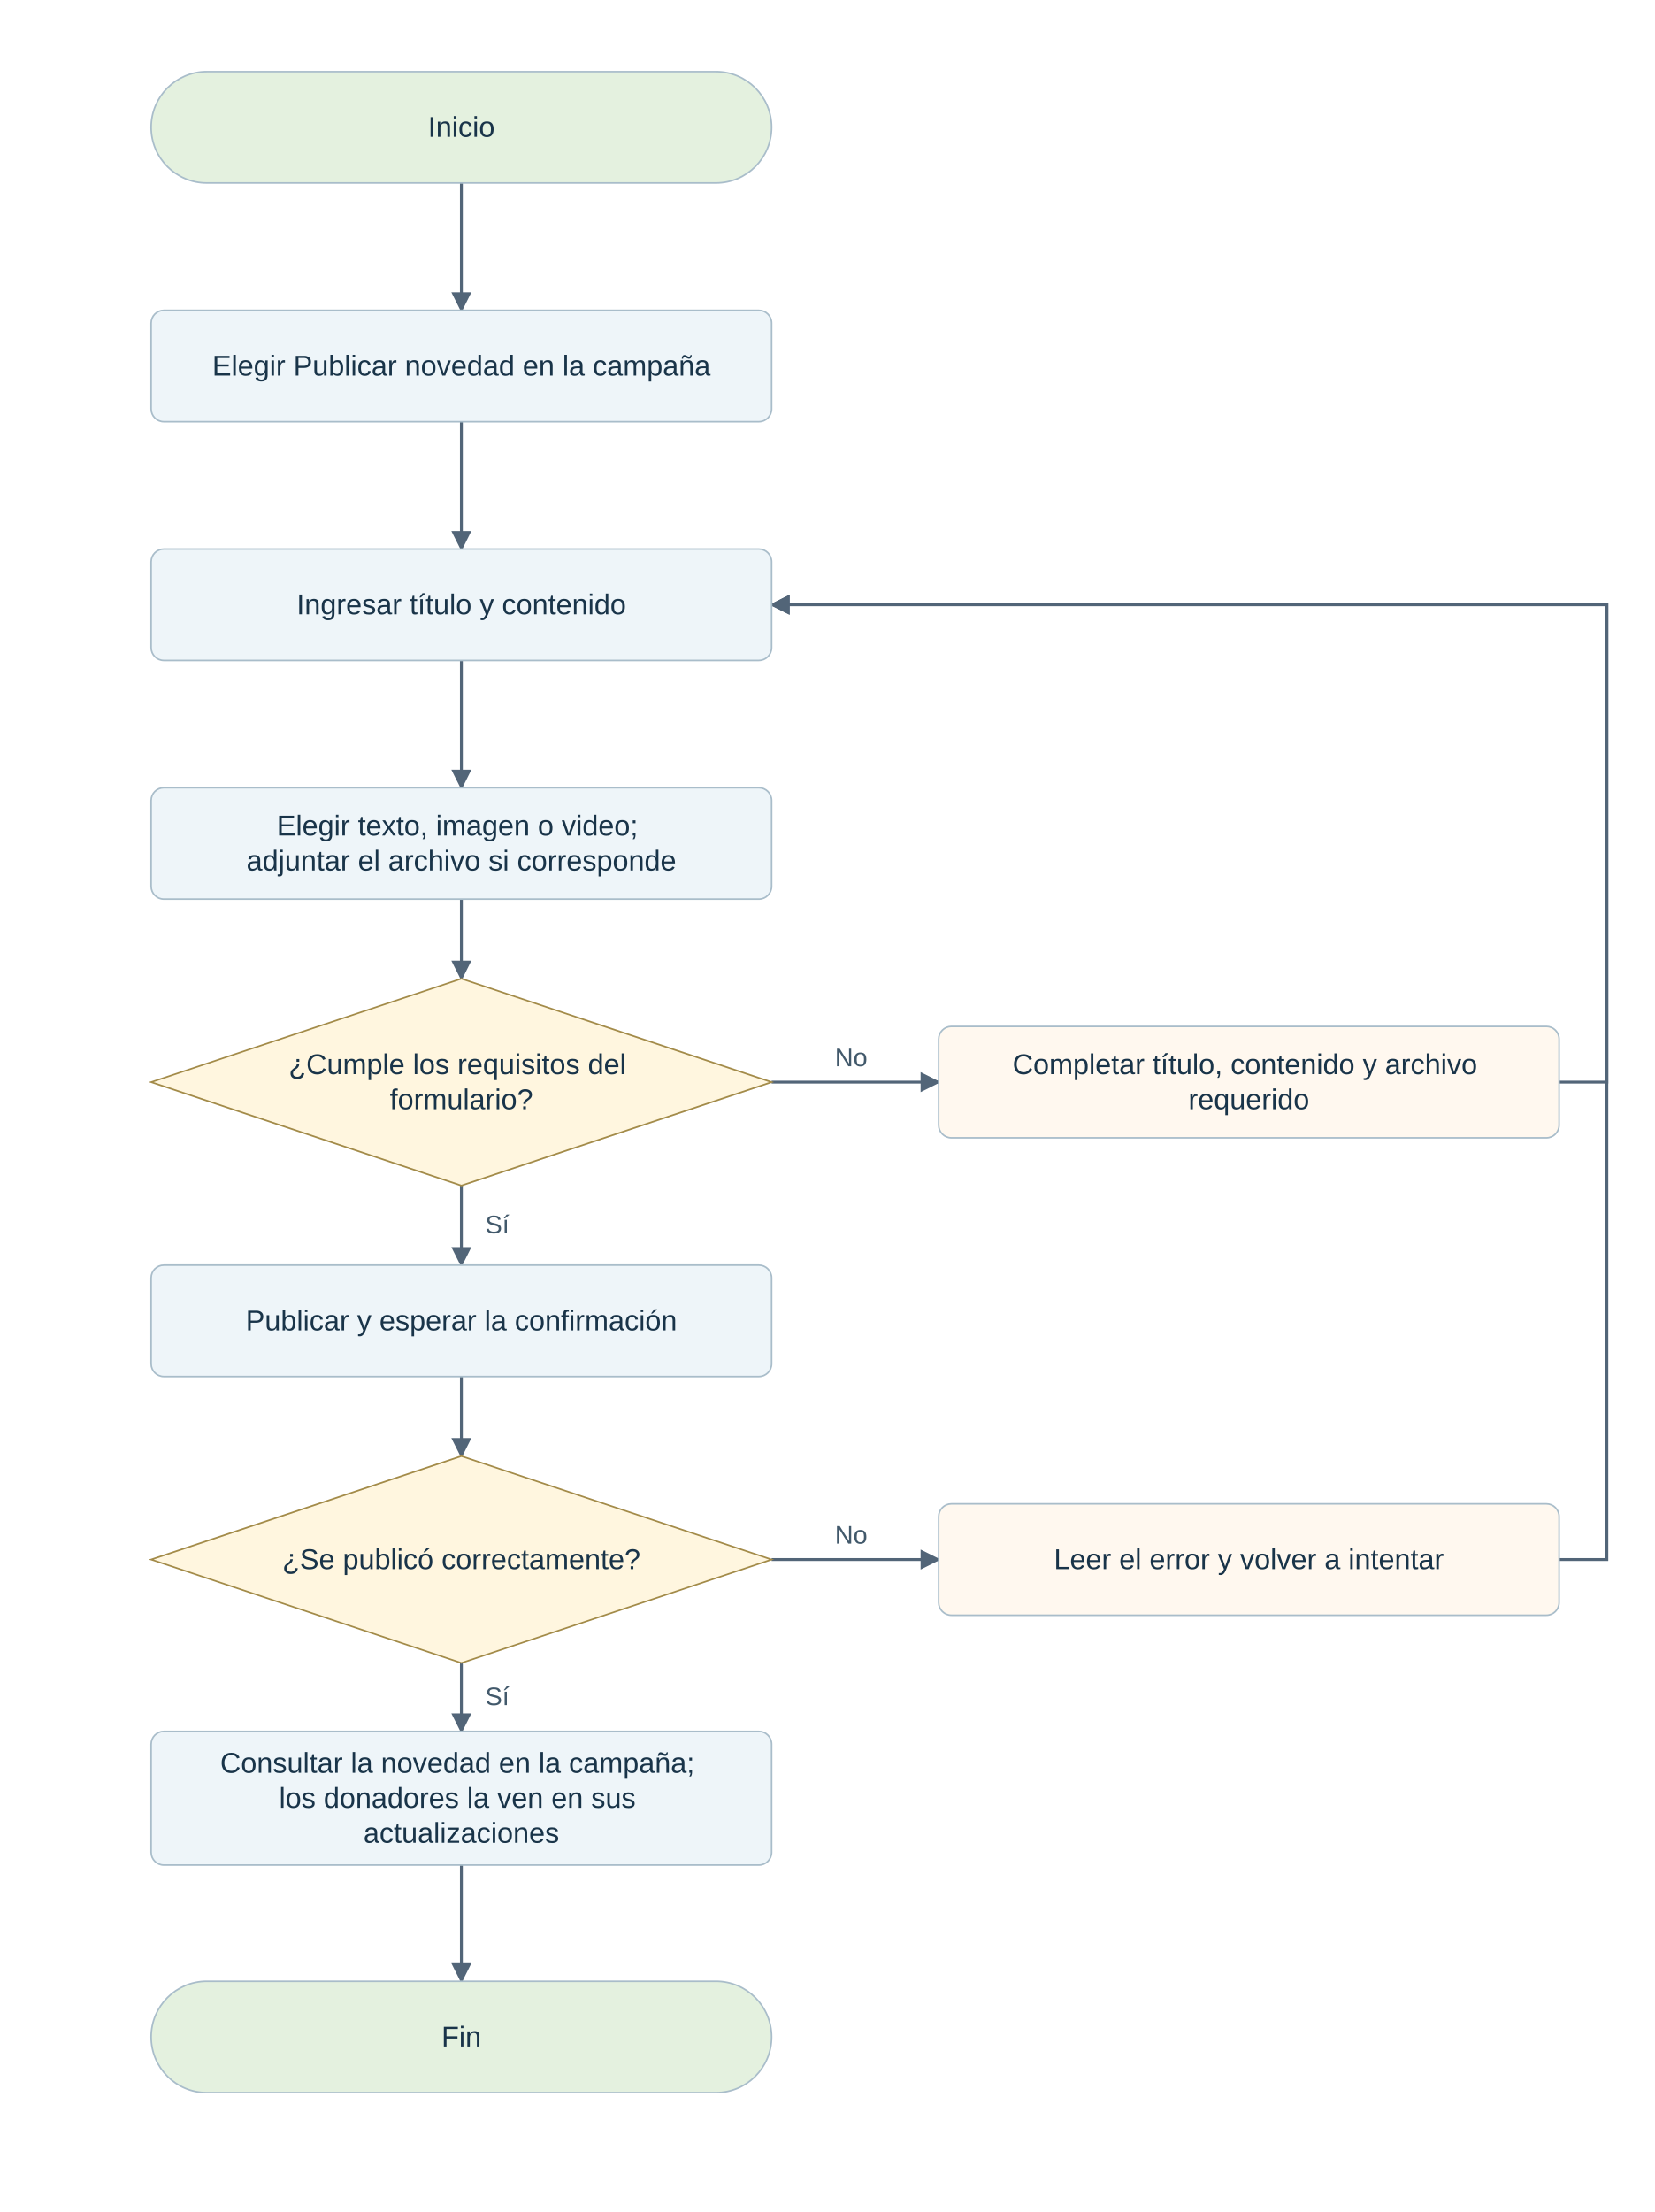
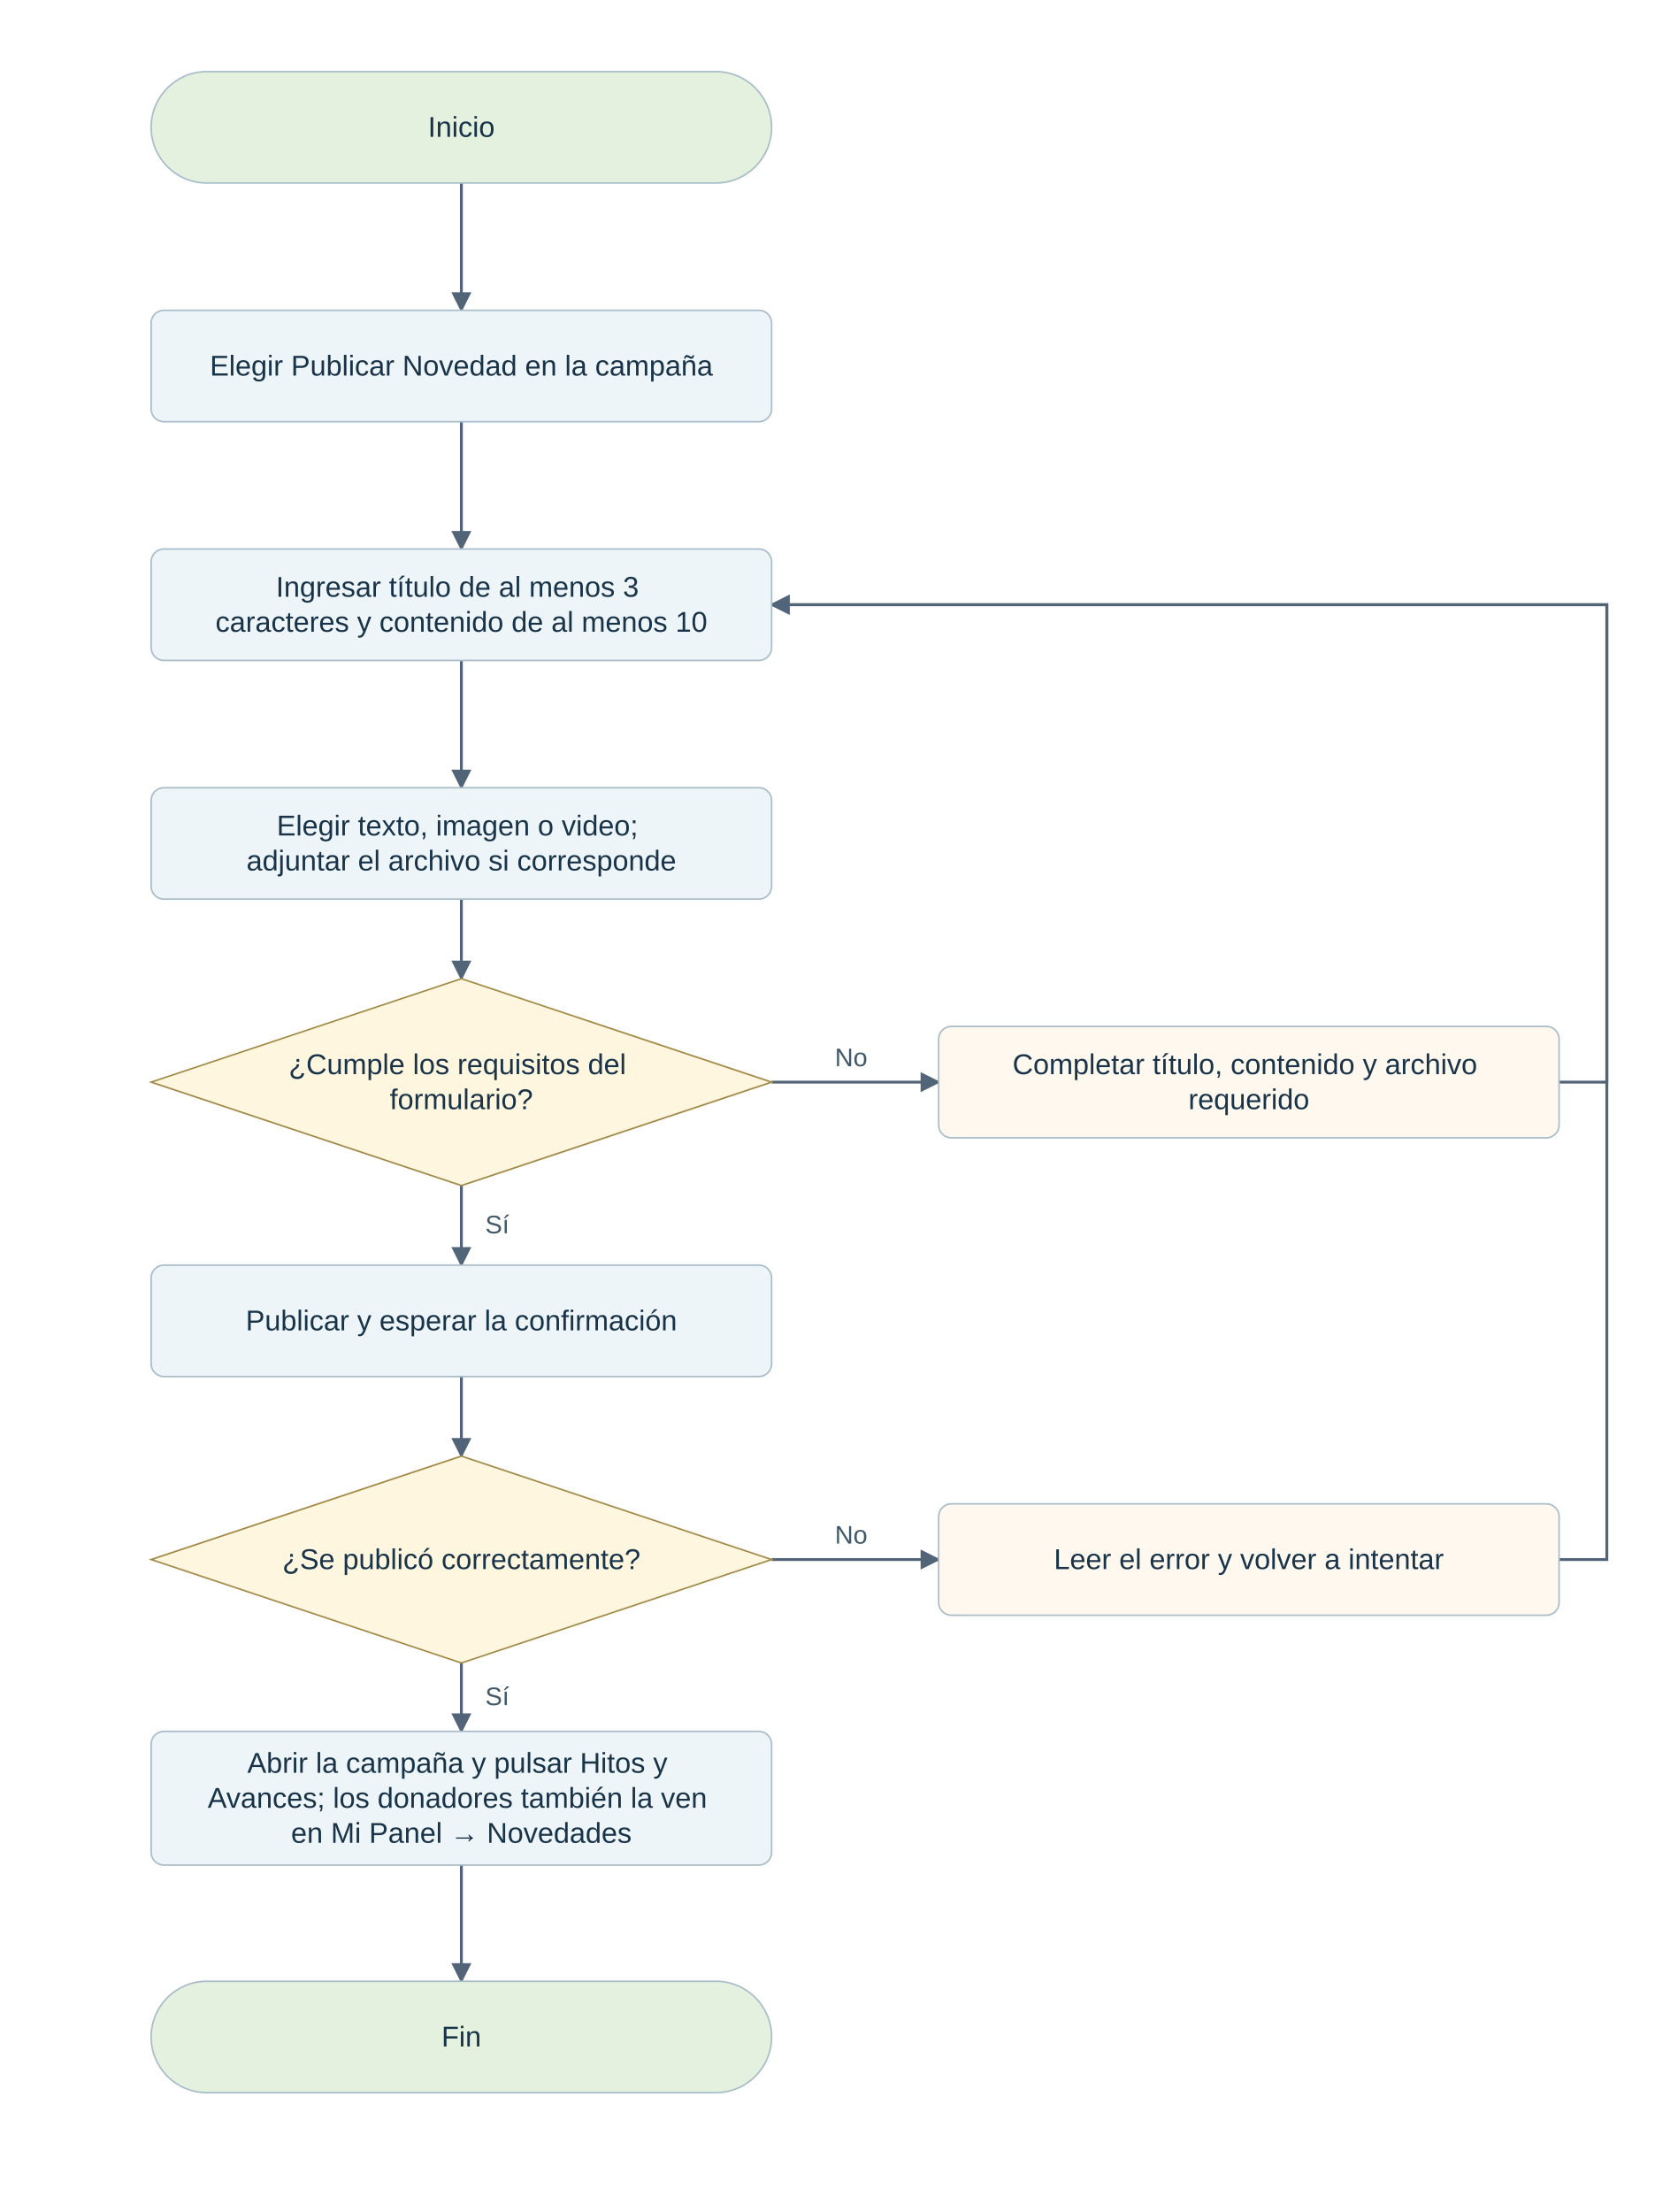
<svg xmlns="http://www.w3.org/2000/svg" viewBox="0 0 1040 1390" role="img" aria-labelledby="title desc">
  <defs>
    <marker id="arrow" viewBox="0 0 10 10" refX="9" refY="5" markerWidth="7" markerHeight="7" orient="auto-start-reverse">
      <path d="M 0 0 L 10 5 L 0 10 z" fill="#526578" />
    </marker>
  </defs>
  <style>text{font-family:Arial,sans-serif;fill:#193449;font-size:18px} .label{font-size:16px;fill:#42596b} .edge{fill:none;stroke:#526578;stroke-width:1.8;marker-end:url(#arrow)} a:hover rect,a:hover polygon{stroke:#176941;stroke-width:3}</style>
  <path class="edge" d="M 290 115.0 V 195.0" />
  <path class="edge" d="M 290 265.0 V 345.0" />
  <path class="edge" d="M 290 415.0 V 495.0" />
  <path class="edge" d="M 290 565.0 V 615.0" />
  <path class="edge" d="M 290 745.0 V 795.0" />
  <text class="label" x="305" y="775.0">Sí</text>
  <path class="edge" d="M 485 680 H 590" />
  <text class="label" x="535" y="670" text-anchor="middle">No</text>
  <path class="edge" d="M 980 680 H 1010 V 380 H 485" />
  <rect x="590.0" y="645.0" width="390" height="70" rx="8" fill="#fff8ef" stroke="#a9bdca" />
  <text x="785" y="675" text-anchor="middle">
    <tspan x="785" dy="0">Completar título, contenido y archivo</tspan>
    <tspan x="785" dy="22">requerido</tspan>
  </text>
  <path class="edge" d="M 290 865.0 V 915.0" />
  <path class="edge" d="M 290 1045.0 V 1088.0" />
  <text class="label" x="305" y="1071.5">Sí</text>
  <path class="edge" d="M 485 980 H 590" />
  <text class="label" x="535" y="970" text-anchor="middle">No</text>
  <path class="edge" d="M 980 980 H 1010 V 380 H 485" />
  <rect x="590.0" y="945.0" width="390" height="70" rx="8" fill="#fff8ef" stroke="#a9bdca" />
  <text x="785" y="986" text-anchor="middle">
    <tspan x="785" dy="0">Leer el error y volver a intentar</tspan>
  </text>
  <path class="edge" d="M 290 1172.0 V 1245.0" />
  <rect x="95.0" y="45.0" width="390" height="70" rx="35" fill="#e4f1df" stroke="#a9bdca" />
  <text x="290" y="86" text-anchor="middle">
    <tspan x="290" dy="0">Inicio</tspan>
  </text>
  <rect x="95.0" y="195.0" width="390" height="70" rx="8" fill="#eef5f9" stroke="#a9bdca" />
  <text x="290" y="236" text-anchor="middle">
-     <tspan x="290" dy="0">Elegir Publicar novedad en la campaña</tspan>
+     <tspan x="290" dy="0">Elegir Publicar Novedad en la campaña</tspan>
  </text>
  <rect x="95.0" y="345.0" width="390" height="70" rx="8" fill="#eef5f9" stroke="#a9bdca" />
-   <text x="290" y="386" text-anchor="middle">
-     <tspan x="290" dy="0">Ingresar título y contenido</tspan>
+   <text x="290" y="375" text-anchor="middle">
+     <tspan x="290" dy="0">Ingresar título de al menos 3</tspan>
+     <tspan x="290" dy="22">caracteres y contenido de al menos 10</tspan>
  </text>
  <rect x="95.0" y="495.0" width="390" height="70" rx="8" fill="#eef5f9" stroke="#a9bdca" />
  <text x="290" y="525" text-anchor="middle">
    <tspan x="290" dy="0">Elegir texto, imagen o video;</tspan>
    <tspan x="290" dy="22">adjuntar el archivo si corresponde</tspan>
  </text>
  <polygon points="290,615.0 485.0,680 290,745.0 95.0,680" fill="#fff6df" stroke="#a38b49" />
  <text x="290" y="675" text-anchor="middle">
    <tspan x="290" dy="0">¿Cumple los requisitos del</tspan>
    <tspan x="290" dy="22">formulario?</tspan>
  </text>
  <rect x="95.0" y="795.0" width="390" height="70" rx="8" fill="#eef5f9" stroke="#a9bdca" />
  <text x="290" y="836" text-anchor="middle">
    <tspan x="290" dy="0">Publicar y esperar la confirmación</tspan>
  </text>
  <polygon points="290,915.0 485.0,980 290,1045.0 95.0,980" fill="#fff6df" stroke="#a38b49" />
  <text x="290" y="986" text-anchor="middle">
    <tspan x="290" dy="0">¿Se publicó correctamente?</tspan>
  </text>
  <rect x="95.0" y="1088.0" width="390" height="84" rx="8" fill="#eef5f9" stroke="#a9bdca" />
  <text x="290" y="1114" text-anchor="middle">
-     <tspan x="290" dy="0">Consultar la novedad en la campaña;</tspan>
-     <tspan x="290" dy="22">los donadores la ven en sus</tspan>
-     <tspan x="290" dy="22">actualizaciones</tspan>
+     <tspan x="290" dy="0">Abrir la campaña y pulsar Hitos y</tspan>
+     <tspan x="290" dy="22">Avances; los donadores también la ven</tspan>
+     <tspan x="290" dy="22">en Mi Panel → Novedades</tspan>
  </text>
  <rect x="95.0" y="1245.0" width="390" height="70" rx="35" fill="#e4f1df" stroke="#a9bdca" />
  <text x="290" y="1286" text-anchor="middle">
    <tspan x="290" dy="0">Fin</tspan>
  </text>
</svg>
